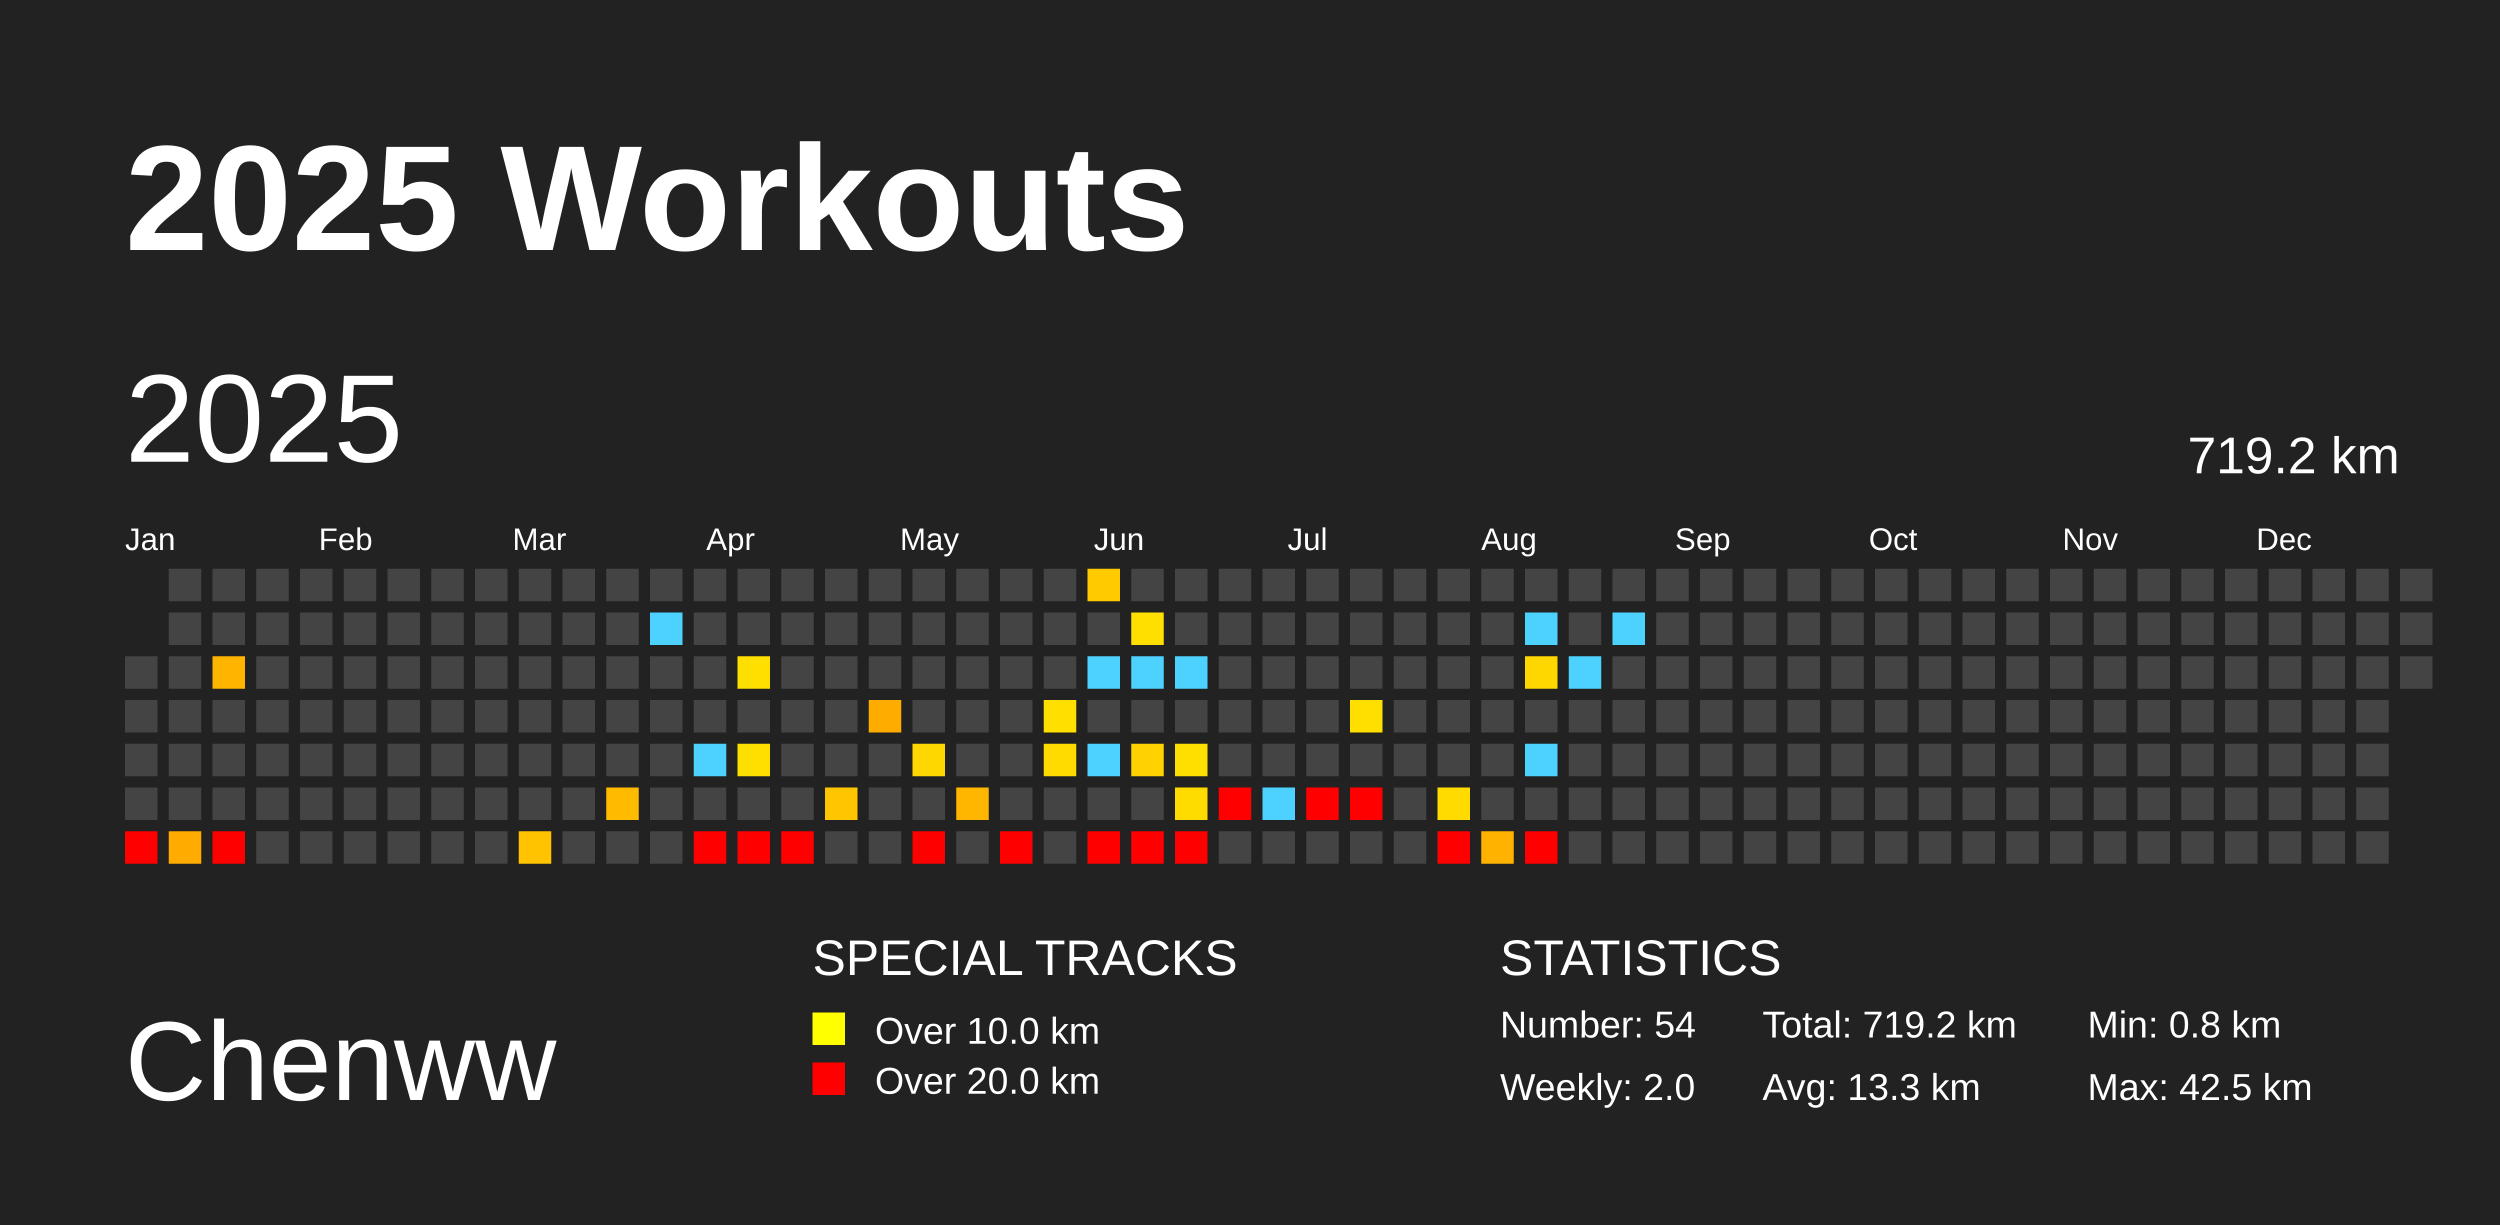
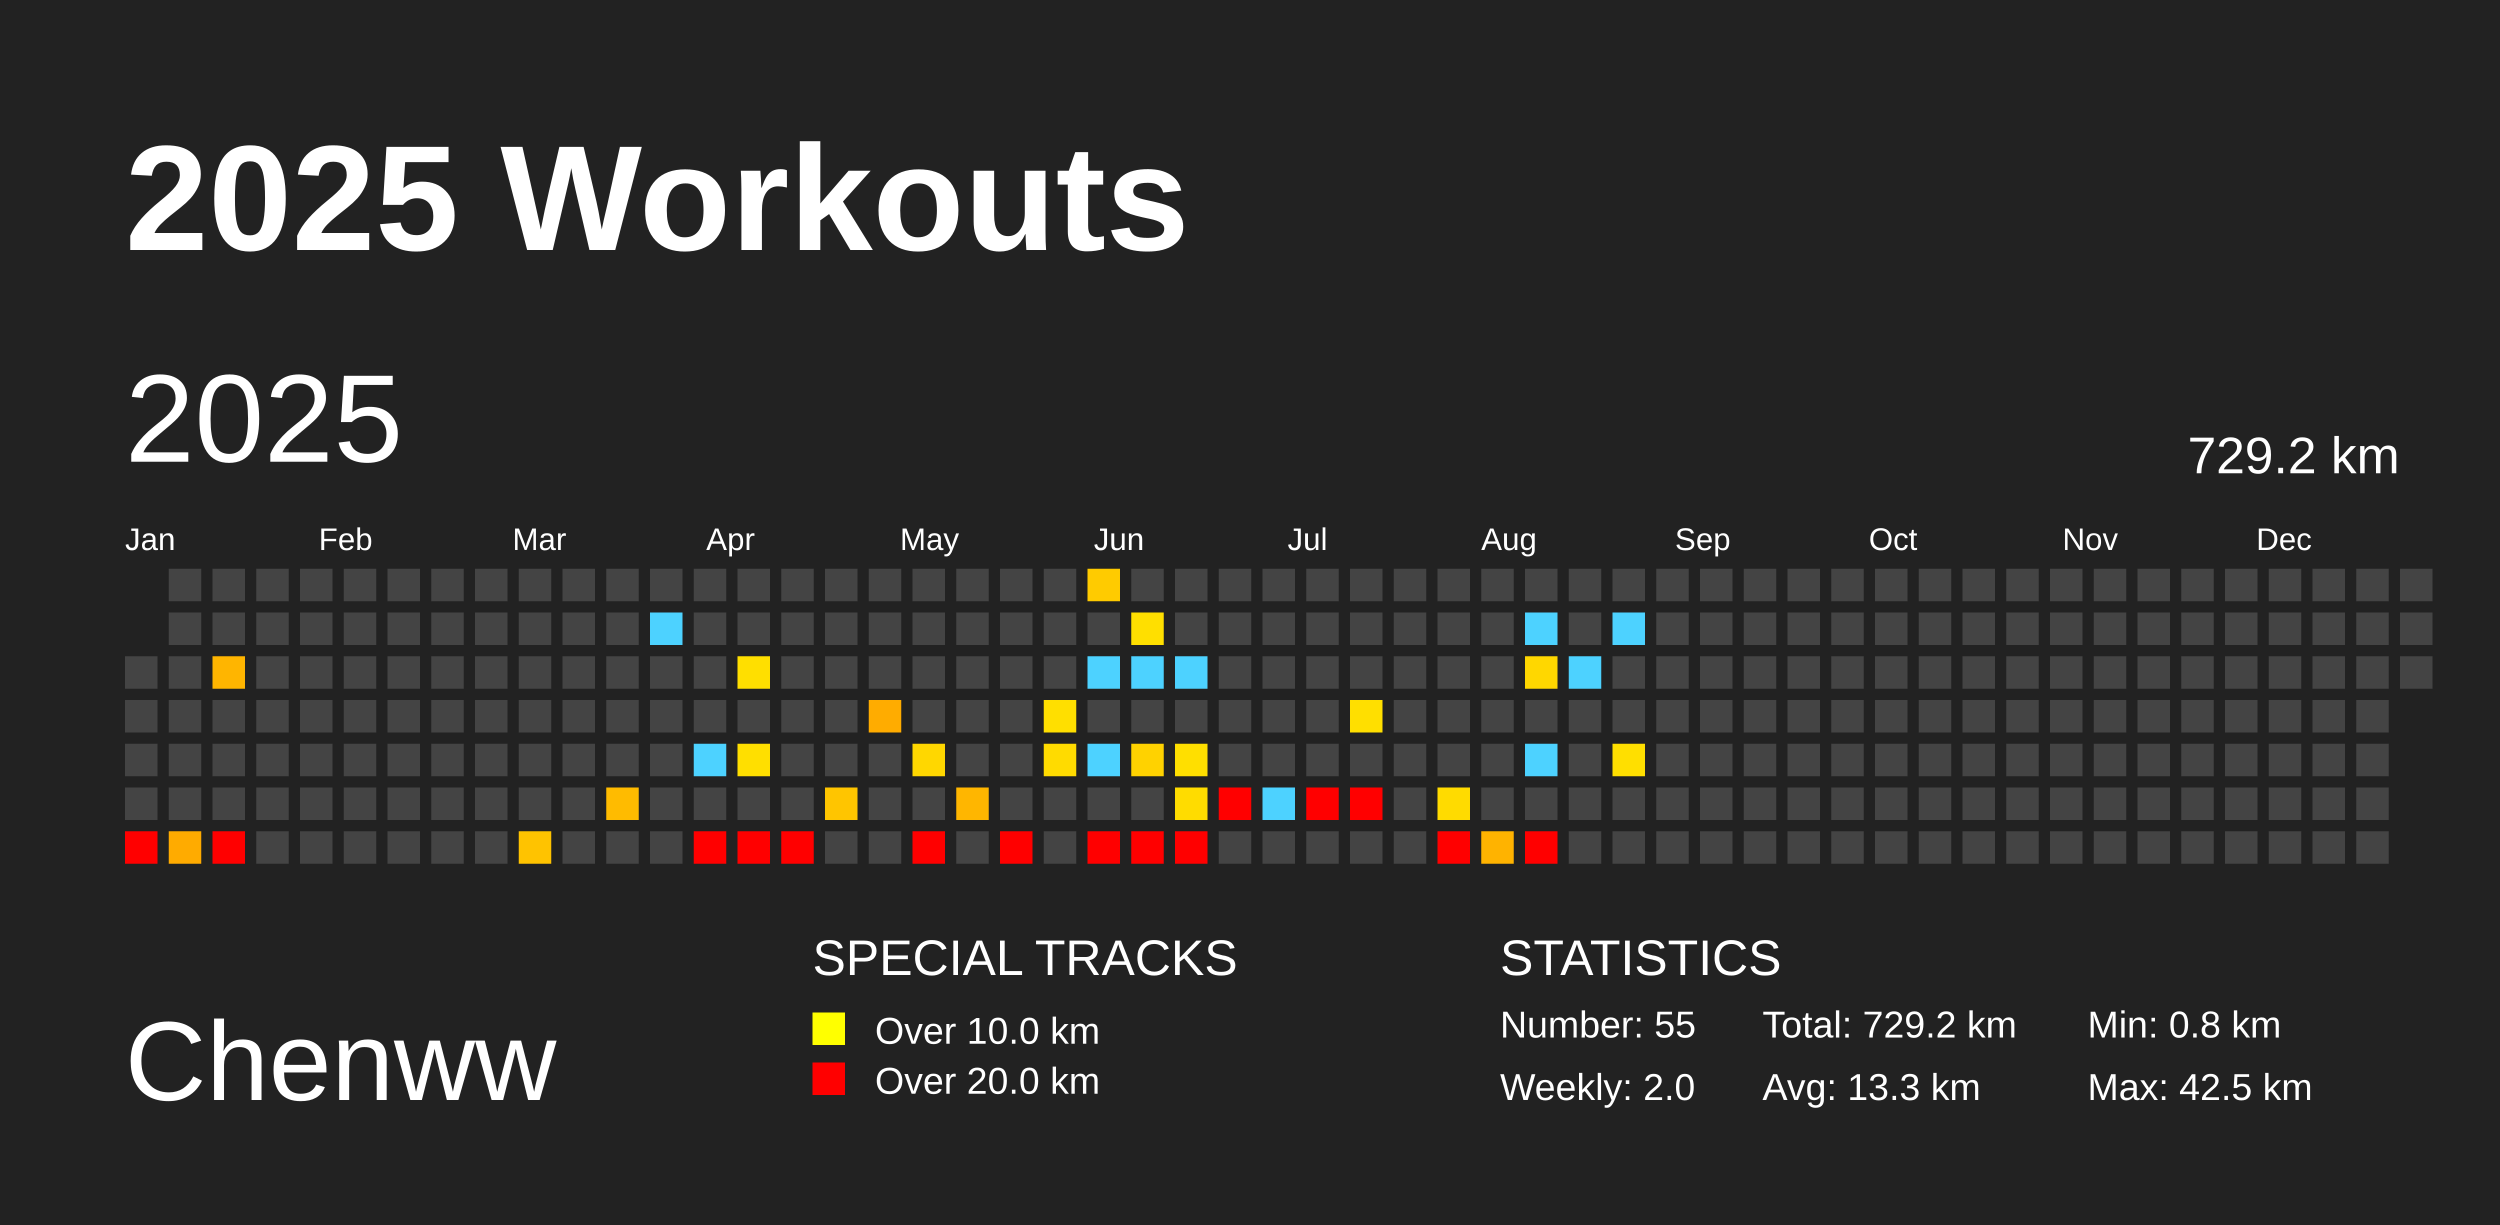
<svg xmlns="http://www.w3.org/2000/svg" baseProfile="full" height="98mm" version="1.1" viewBox="0,0,200,98" width="200mm">
  <defs />
  <rect fill="#222222" height="98" width="200" x="0" y="0" />
  <text fill="#FFFFFF" style="font-size:12px; font-family:Arial; font-weight:bold;" x="10" y="20">2025 Workouts</text>
  <text fill="#FFFFFF" style="font-size:9px; font-family:Arial" x="10" y="88">Chenww</text>
  <text fill="#FFFFFF" style="font-size:4px; font-family:Arial" x="65" y="78">SPECIAL TRACKS</text>
  <rect fill="yellow" height="2.6" width="2.6" x="65" y="81" />
  <text fill="#FFFFFF" style="font-size:3px; font-family:Arial" x="70" y="83.5">Over 10.0 km</text>
  <rect fill="red" height="2.6" width="2.6" x="65" y="85" />
  <text fill="#FFFFFF" style="font-size:3px; font-family:Arial" x="70" y="87.5">Over 20.0 km</text>
  <text fill="#FFFFFF" style="font-size:4px; font-family:Arial" x="120" y="78">STATISTICS</text>
-   <text fill="#FFFFFF" style="font-size:3px; font-family:Arial" x="120" y="83">Number: 54</text>
+   <text fill="#FFFFFF" style="font-size:3px; font-family:Arial" x="120" y="83">Number: 55</text>
  <text fill="#FFFFFF" style="font-size:3px; font-family:Arial" x="120" y="88">Weekly: 2.0</text>
-   <text fill="#FFFFFF" style="font-size:3px; font-family:Arial" x="141" y="83">Total: 719.2 km</text>
+   <text fill="#FFFFFF" style="font-size:3px; font-family:Arial" x="141" y="83">Total: 729.2 km</text>
  <text fill="#FFFFFF" style="font-size:3px; font-family:Arial" x="141" y="88">Avg: 13.3 km</text>
  <text fill="#FFFFFF" style="font-size:3px; font-family:Arial" x="167" y="83">Min: 0.8 km</text>
  <text fill="#FFFFFF" style="font-size:3px; font-family:Arial" x="167" y="88">Max: 42.5 km</text>
  <text dominant-baseline="hanging" fill="#FFFFFF" style="font-size:10.0px; font-family:Arial;" x="10" y="30">2025</text>
-   <text dominant-baseline="hanging" fill="#FFFFFF" style="font-size:4.125px; font-family:Arial;" x="175" y="35">719.2 km</text>
+   <text dominant-baseline="hanging" fill="#FFFFFF" style="font-size:4.125px; font-family:Arial;" x="175" y="35">729.2 km</text>
  <text fill="#FFFFFF" style="font-size:2.5px; font-family:Arial" x="10.0" y="44">Jan</text>
  <text fill="#FFFFFF" style="font-size:2.5px; font-family:Arial" x="25.5" y="44">Feb</text>
  <text fill="#FFFFFF" style="font-size:2.5px; font-family:Arial" x="41.0" y="44">Mar</text>
  <text fill="#FFFFFF" style="font-size:2.5px; font-family:Arial" x="56.5" y="44">Apr</text>
  <text fill="#FFFFFF" style="font-size:2.5px; font-family:Arial" x="72.0" y="44">May</text>
  <text fill="#FFFFFF" style="font-size:2.5px; font-family:Arial" x="87.5" y="44">Jun</text>
  <text fill="#FFFFFF" style="font-size:2.5px; font-family:Arial" x="103.0" y="44">Jul</text>
  <text fill="#FFFFFF" style="font-size:2.5px; font-family:Arial" x="118.5" y="44">Aug</text>
  <text fill="#FFFFFF" style="font-size:2.5px; font-family:Arial" x="134.0" y="44">Sep</text>
  <text fill="#FFFFFF" style="font-size:2.5px; font-family:Arial" x="149.5" y="44">Oct</text>
  <text fill="#FFFFFF" style="font-size:2.5px; font-family:Arial" x="165.0" y="44">Nov</text>
  <text fill="#FFFFFF" style="font-size:2.5px; font-family:Arial" x="180.5" y="44">Dec</text>
  <rect fill="#444444" height="2.6" width="2.6" x="10.0" y="52.5" />
  <rect fill="#444444" height="2.6" width="2.6" x="10.0" y="56.0" />
  <rect fill="#444444" height="2.6" width="2.6" x="10.0" y="59.5" />
  <rect fill="#444444" height="2.6" width="2.6" x="10.0" y="63.0" />
  <rect fill="red" height="2.6" width="2.6" x="10.0" y="66.5" />
  <rect fill="#444444" height="2.6" width="2.6" x="13.5" y="45.5" />
  <rect fill="#444444" height="2.6" width="2.6" x="13.5" y="49.0" />
  <rect fill="#444444" height="2.6" width="2.6" x="13.5" y="52.5" />
  <rect fill="#444444" height="2.6" width="2.6" x="13.5" y="56.0" />
  <rect fill="#444444" height="2.6" width="2.6" x="13.5" y="59.5" />
  <rect fill="#444444" height="2.6" width="2.6" x="13.5" y="63.0" />
  <rect fill="#ffab00" height="2.6" width="2.6" x="13.5" y="66.5" />
  <rect fill="#444444" height="2.6" width="2.6" x="17.0" y="45.5" />
  <rect fill="#444444" height="2.6" width="2.6" x="17.0" y="49.0" />
  <rect fill="#ffb500" height="2.6" width="2.6" x="17.0" y="52.5" />
  <rect fill="#444444" height="2.6" width="2.6" x="17.0" y="56.0" />
  <rect fill="#444444" height="2.6" width="2.6" x="17.0" y="59.5" />
  <rect fill="#444444" height="2.6" width="2.6" x="17.0" y="63.0" />
  <rect fill="red" height="2.6" width="2.6" x="17.0" y="66.5" />
  <rect fill="#444444" height="2.6" width="2.6" x="20.5" y="45.5" />
  <rect fill="#444444" height="2.6" width="2.6" x="20.5" y="49.0" />
  <rect fill="#444444" height="2.6" width="2.6" x="20.5" y="52.5" />
  <rect fill="#444444" height="2.6" width="2.6" x="20.5" y="56.0" />
  <rect fill="#444444" height="2.6" width="2.6" x="20.5" y="59.5" />
  <rect fill="#444444" height="2.6" width="2.6" x="20.5" y="63.0" />
  <rect fill="#444444" height="2.6" width="2.6" x="20.5" y="66.5" />
  <rect fill="#444444" height="2.6" width="2.6" x="24.0" y="45.5" />
  <rect fill="#444444" height="2.6" width="2.6" x="24.0" y="49.0" />
  <rect fill="#444444" height="2.6" width="2.6" x="24.0" y="52.5" />
  <rect fill="#444444" height="2.6" width="2.6" x="24.0" y="56.0" />
  <rect fill="#444444" height="2.6" width="2.6" x="24.0" y="59.5" />
  <rect fill="#444444" height="2.6" width="2.6" x="24.0" y="63.0" />
  <rect fill="#444444" height="2.6" width="2.6" x="24.0" y="66.5" />
  <rect fill="#444444" height="2.6" width="2.6" x="27.5" y="45.5" />
  <rect fill="#444444" height="2.6" width="2.6" x="27.5" y="49.0" />
  <rect fill="#444444" height="2.6" width="2.6" x="27.5" y="52.5" />
  <rect fill="#444444" height="2.6" width="2.6" x="27.5" y="56.0" />
  <rect fill="#444444" height="2.6" width="2.6" x="27.5" y="59.5" />
  <rect fill="#444444" height="2.6" width="2.6" x="27.5" y="63.0" />
  <rect fill="#444444" height="2.6" width="2.6" x="27.5" y="66.5" />
  <rect fill="#444444" height="2.6" width="2.6" x="31.0" y="45.5" />
  <rect fill="#444444" height="2.6" width="2.6" x="31.0" y="49.0" />
  <rect fill="#444444" height="2.6" width="2.6" x="31.0" y="52.5" />
  <rect fill="#444444" height="2.6" width="2.6" x="31.0" y="56.0" />
  <rect fill="#444444" height="2.6" width="2.6" x="31.0" y="59.5" />
  <rect fill="#444444" height="2.6" width="2.6" x="31.0" y="63.0" />
  <rect fill="#444444" height="2.6" width="2.6" x="31.0" y="66.5" />
  <rect fill="#444444" height="2.6" width="2.6" x="34.5" y="45.5" />
  <rect fill="#444444" height="2.6" width="2.6" x="34.5" y="49.0" />
  <rect fill="#444444" height="2.6" width="2.6" x="34.5" y="52.5" />
  <rect fill="#444444" height="2.6" width="2.6" x="34.5" y="56.0" />
  <rect fill="#444444" height="2.6" width="2.6" x="34.5" y="59.5" />
  <rect fill="#444444" height="2.6" width="2.6" x="34.5" y="63.0" />
  <rect fill="#444444" height="2.6" width="2.6" x="34.5" y="66.5" />
  <rect fill="#444444" height="2.6" width="2.6" x="38.0" y="45.5" />
  <rect fill="#444444" height="2.6" width="2.6" x="38.0" y="49.0" />
  <rect fill="#444444" height="2.6" width="2.6" x="38.0" y="52.5" />
  <rect fill="#444444" height="2.6" width="2.6" x="38.0" y="56.0" />
  <rect fill="#444444" height="2.6" width="2.6" x="38.0" y="59.5" />
  <rect fill="#444444" height="2.6" width="2.6" x="38.0" y="63.0" />
  <rect fill="#444444" height="2.6" width="2.6" x="38.0" y="66.5" />
  <rect fill="#444444" height="2.6" width="2.6" x="41.5" y="45.5" />
  <rect fill="#444444" height="2.6" width="2.6" x="41.5" y="49.0" />
  <rect fill="#444444" height="2.6" width="2.6" x="41.5" y="52.5" />
  <rect fill="#444444" height="2.6" width="2.6" x="41.5" y="56.0" />
  <rect fill="#444444" height="2.6" width="2.6" x="41.5" y="59.5" />
  <rect fill="#444444" height="2.6" width="2.6" x="41.5" y="63.0" />
  <rect fill="#ffc300" height="2.6" width="2.6" x="41.5" y="66.5" />
  <rect fill="#444444" height="2.6" width="2.6" x="45.0" y="45.5" />
  <rect fill="#444444" height="2.6" width="2.6" x="45.0" y="49.0" />
  <rect fill="#444444" height="2.6" width="2.6" x="45.0" y="52.5" />
  <rect fill="#444444" height="2.6" width="2.6" x="45.0" y="56.0" />
  <rect fill="#444444" height="2.6" width="2.6" x="45.0" y="59.5" />
  <rect fill="#444444" height="2.6" width="2.6" x="45.0" y="63.0" />
  <rect fill="#444444" height="2.6" width="2.6" x="45.0" y="66.5" />
  <rect fill="#444444" height="2.6" width="2.6" x="48.5" y="45.5" />
  <rect fill="#444444" height="2.6" width="2.6" x="48.5" y="49.0" />
  <rect fill="#444444" height="2.6" width="2.6" x="48.5" y="52.5" />
  <rect fill="#444444" height="2.6" width="2.6" x="48.5" y="56.0" />
  <rect fill="#444444" height="2.6" width="2.6" x="48.5" y="59.5" />
  <rect fill="#ffbb00" height="2.6" width="2.6" x="48.5" y="63.0" />
  <rect fill="#444444" height="2.6" width="2.6" x="48.5" y="66.5" />
  <rect fill="#444444" height="2.6" width="2.6" x="52.0" y="45.5" />
  <rect fill="#4dd2ff" height="2.6" width="2.6" x="52.0" y="49.0" />
  <rect fill="#444444" height="2.6" width="2.6" x="52.0" y="52.5" />
  <rect fill="#444444" height="2.6" width="2.6" x="52.0" y="56.0" />
  <rect fill="#444444" height="2.6" width="2.6" x="52.0" y="59.5" />
  <rect fill="#444444" height="2.6" width="2.6" x="52.0" y="63.0" />
  <rect fill="#444444" height="2.6" width="2.6" x="52.0" y="66.5" />
  <rect fill="#444444" height="2.6" width="2.6" x="55.5" y="45.5" />
  <rect fill="#444444" height="2.6" width="2.6" x="55.5" y="49.0" />
  <rect fill="#444444" height="2.6" width="2.6" x="55.5" y="52.5" />
  <rect fill="#444444" height="2.6" width="2.6" x="55.5" y="56.0" />
  <rect fill="#4dd2ff" height="2.6" width="2.6" x="55.5" y="59.5" />
  <rect fill="#444444" height="2.6" width="2.6" x="55.5" y="63.0" />
  <rect fill="red" height="2.6" width="2.6" x="55.5" y="66.5" />
  <rect fill="#444444" height="2.6" width="2.6" x="59.0" y="45.5" />
  <rect fill="#444444" height="2.6" width="2.6" x="59.0" y="49.0" />
  <rect fill="#ffdf00" height="2.6" width="2.6" x="59.0" y="52.5" />
  <rect fill="#444444" height="2.6" width="2.6" x="59.0" y="56.0" />
  <rect fill="#ffdf00" height="2.6" width="2.6" x="59.0" y="59.5" />
  <rect fill="#444444" height="2.6" width="2.6" x="59.0" y="63.0" />
  <rect fill="red" height="2.6" width="2.6" x="59.0" y="66.5" />
  <rect fill="#444444" height="2.6" width="2.6" x="62.5" y="45.5" />
  <rect fill="#444444" height="2.6" width="2.6" x="62.5" y="49.0" />
  <rect fill="#444444" height="2.6" width="2.6" x="62.5" y="52.5" />
  <rect fill="#444444" height="2.6" width="2.6" x="62.5" y="56.0" />
  <rect fill="#444444" height="2.6" width="2.6" x="62.5" y="59.5" />
  <rect fill="#444444" height="2.6" width="2.6" x="62.5" y="63.0" />
  <rect fill="red" height="2.6" width="2.6" x="62.5" y="66.5" />
  <rect fill="#444444" height="2.6" width="2.6" x="66.0" y="45.5" />
  <rect fill="#444444" height="2.6" width="2.6" x="66.0" y="49.0" />
  <rect fill="#444444" height="2.6" width="2.6" x="66.0" y="52.5" />
  <rect fill="#444444" height="2.6" width="2.6" x="66.0" y="56.0" />
  <rect fill="#444444" height="2.6" width="2.6" x="66.0" y="59.5" />
  <rect fill="#ffc500" height="2.6" width="2.6" x="66.0" y="63.0" />
  <rect fill="#444444" height="2.6" width="2.6" x="66.0" y="66.5" />
  <rect fill="#444444" height="2.6" width="2.6" x="69.5" y="45.5" />
  <rect fill="#444444" height="2.6" width="2.6" x="69.5" y="49.0" />
  <rect fill="#444444" height="2.6" width="2.6" x="69.5" y="52.5" />
  <rect fill="#ffac00" height="2.6" width="2.6" x="69.5" y="56.0" />
  <rect fill="#444444" height="2.6" width="2.6" x="69.5" y="59.5" />
  <rect fill="#444444" height="2.6" width="2.6" x="69.5" y="63.0" />
  <rect fill="#444444" height="2.6" width="2.6" x="69.5" y="66.5" />
  <rect fill="#444444" height="2.6" width="2.6" x="73.0" y="45.5" />
  <rect fill="#444444" height="2.6" width="2.6" x="73.0" y="49.0" />
  <rect fill="#444444" height="2.6" width="2.6" x="73.0" y="52.5" />
  <rect fill="#444444" height="2.6" width="2.6" x="73.0" y="56.0" />
  <rect fill="#ffd700" height="2.6" width="2.6" x="73.0" y="59.5" />
  <rect fill="#444444" height="2.6" width="2.6" x="73.0" y="63.0" />
  <rect fill="red" height="2.6" width="2.6" x="73.0" y="66.5" />
  <rect fill="#444444" height="2.6" width="2.6" x="76.5" y="45.5" />
  <rect fill="#444444" height="2.6" width="2.6" x="76.5" y="49.0" />
  <rect fill="#444444" height="2.6" width="2.6" x="76.5" y="52.5" />
  <rect fill="#444444" height="2.6" width="2.6" x="76.5" y="56.0" />
  <rect fill="#444444" height="2.6" width="2.6" x="76.5" y="59.5" />
  <rect fill="#ffb600" height="2.6" width="2.6" x="76.5" y="63.0" />
  <rect fill="#444444" height="2.6" width="2.6" x="76.5" y="66.5" />
  <rect fill="#444444" height="2.6" width="2.6" x="80.0" y="45.5" />
  <rect fill="#444444" height="2.6" width="2.6" x="80.0" y="49.0" />
  <rect fill="#444444" height="2.6" width="2.6" x="80.0" y="52.5" />
  <rect fill="#444444" height="2.6" width="2.6" x="80.0" y="56.0" />
  <rect fill="#444444" height="2.6" width="2.6" x="80.0" y="59.5" />
  <rect fill="#444444" height="2.6" width="2.6" x="80.0" y="63.0" />
  <rect fill="red" height="2.6" width="2.6" x="80.0" y="66.5" />
  <rect fill="#444444" height="2.6" width="2.6" x="83.5" y="45.5" />
  <rect fill="#444444" height="2.6" width="2.6" x="83.5" y="49.0" />
  <rect fill="#444444" height="2.6" width="2.6" x="83.5" y="52.5" />
  <rect fill="#ffdf00" height="2.6" width="2.6" x="83.5" y="56.0" />
  <rect fill="#ffdb00" height="2.6" width="2.6" x="83.5" y="59.5" />
  <rect fill="#444444" height="2.6" width="2.6" x="83.5" y="63.0" />
  <rect fill="#444444" height="2.6" width="2.6" x="83.5" y="66.5" />
  <rect fill="#ffcb00" height="2.6" width="2.6" x="87.0" y="45.5" />
  <rect fill="#444444" height="2.6" width="2.6" x="87.0" y="49.0" />
  <rect fill="#4dd2ff" height="2.6" width="2.6" x="87.0" y="52.5" />
  <rect fill="#444444" height="2.6" width="2.6" x="87.0" y="56.0" />
  <rect fill="#4dd2ff" height="2.6" width="2.6" x="87.0" y="59.5" />
  <rect fill="#444444" height="2.6" width="2.6" x="87.0" y="63.0" />
  <rect fill="red" height="2.6" width="2.6" x="87.0" y="66.5" />
  <rect fill="#444444" height="2.6" width="2.6" x="90.5" y="45.5" />
  <rect fill="#ffdf00" height="2.6" width="2.6" x="90.5" y="49.0" />
  <rect fill="#4dd2ff" height="2.6" width="2.6" x="90.5" y="52.5" />
  <rect fill="#444444" height="2.6" width="2.6" x="90.5" y="56.0" />
  <rect fill="#ffd200" height="2.6" width="2.6" x="90.5" y="59.5" />
  <rect fill="#444444" height="2.6" width="2.6" x="90.5" y="63.0" />
  <rect fill="red" height="2.6" width="2.6" x="90.5" y="66.5" />
  <rect fill="#444444" height="2.6" width="2.6" x="94.0" y="45.5" />
  <rect fill="#444444" height="2.6" width="2.6" x="94.0" y="49.0" />
  <rect fill="#4dd2ff" height="2.6" width="2.6" x="94.0" y="52.5" />
  <rect fill="#444444" height="2.6" width="2.6" x="94.0" y="56.0" />
  <rect fill="#ffdf00" height="2.6" width="2.6" x="94.0" y="59.5" />
  <rect fill="#ffdc00" height="2.6" width="2.6" x="94.0" y="63.0" />
  <rect fill="red" height="2.6" width="2.6" x="94.0" y="66.5" />
  <rect fill="#444444" height="2.6" width="2.6" x="97.5" y="45.5" />
  <rect fill="#444444" height="2.6" width="2.6" x="97.5" y="49.0" />
  <rect fill="#444444" height="2.6" width="2.6" x="97.5" y="52.5" />
  <rect fill="#444444" height="2.6" width="2.6" x="97.5" y="56.0" />
  <rect fill="#444444" height="2.6" width="2.6" x="97.5" y="59.5" />
  <rect fill="red" height="2.6" width="2.6" x="97.5" y="63.0" />
  <rect fill="#444444" height="2.6" width="2.6" x="97.5" y="66.5" />
  <rect fill="#444444" height="2.6" width="2.6" x="101.0" y="45.5" />
  <rect fill="#444444" height="2.6" width="2.6" x="101.0" y="49.0" />
  <rect fill="#444444" height="2.6" width="2.6" x="101.0" y="52.5" />
  <rect fill="#444444" height="2.6" width="2.6" x="101.0" y="56.0" />
  <rect fill="#444444" height="2.6" width="2.6" x="101.0" y="59.5" />
  <rect fill="#4dd2ff" height="2.6" width="2.6" x="101.0" y="63.0" />
  <rect fill="#444444" height="2.6" width="2.6" x="101.0" y="66.5" />
  <rect fill="#444444" height="2.6" width="2.6" x="104.5" y="45.5" />
  <rect fill="#444444" height="2.6" width="2.6" x="104.5" y="49.0" />
  <rect fill="#444444" height="2.6" width="2.6" x="104.5" y="52.5" />
  <rect fill="#444444" height="2.6" width="2.6" x="104.5" y="56.0" />
  <rect fill="#444444" height="2.6" width="2.6" x="104.5" y="59.5" />
  <rect fill="red" height="2.6" width="2.6" x="104.5" y="63.0" />
  <rect fill="#444444" height="2.6" width="2.6" x="104.5" y="66.5" />
  <rect fill="#444444" height="2.6" width="2.6" x="108.0" y="45.5" />
  <rect fill="#444444" height="2.6" width="2.6" x="108.0" y="49.0" />
  <rect fill="#444444" height="2.6" width="2.6" x="108.0" y="52.5" />
  <rect fill="#ffdf00" height="2.6" width="2.6" x="108.0" y="56.0" />
  <rect fill="#444444" height="2.6" width="2.6" x="108.0" y="59.5" />
  <rect fill="red" height="2.6" width="2.6" x="108.0" y="63.0" />
  <rect fill="#444444" height="2.6" width="2.6" x="108.0" y="66.5" />
  <rect fill="#444444" height="2.6" width="2.6" x="111.5" y="45.5" />
  <rect fill="#444444" height="2.6" width="2.6" x="111.5" y="49.0" />
  <rect fill="#444444" height="2.6" width="2.6" x="111.5" y="52.5" />
  <rect fill="#444444" height="2.6" width="2.6" x="111.5" y="56.0" />
  <rect fill="#444444" height="2.6" width="2.6" x="111.5" y="59.5" />
  <rect fill="#444444" height="2.6" width="2.6" x="111.5" y="63.0" />
  <rect fill="#444444" height="2.6" width="2.6" x="111.5" y="66.5" />
  <rect fill="#444444" height="2.6" width="2.6" x="115.0" y="45.5" />
  <rect fill="#444444" height="2.6" width="2.6" x="115.0" y="49.0" />
  <rect fill="#444444" height="2.6" width="2.6" x="115.0" y="52.5" />
  <rect fill="#444444" height="2.6" width="2.6" x="115.0" y="56.0" />
  <rect fill="#444444" height="2.6" width="2.6" x="115.0" y="59.5" />
  <rect fill="#ffdb00" height="2.6" width="2.6" x="115.0" y="63.0" />
  <rect fill="red" height="2.6" width="2.6" x="115.0" y="66.5" />
  <rect fill="#444444" height="2.6" width="2.6" x="118.5" y="45.5" />
  <rect fill="#444444" height="2.6" width="2.6" x="118.5" y="49.0" />
  <rect fill="#444444" height="2.6" width="2.6" x="118.5" y="52.5" />
  <rect fill="#444444" height="2.6" width="2.6" x="118.5" y="56.0" />
  <rect fill="#444444" height="2.6" width="2.6" x="118.5" y="59.5" />
  <rect fill="#444444" height="2.6" width="2.6" x="118.5" y="63.0" />
  <rect fill="#ffb300" height="2.6" width="2.6" x="118.5" y="66.5" />
  <rect fill="#444444" height="2.6" width="2.6" x="122.0" y="45.5" />
  <rect fill="#4dd2ff" height="2.6" width="2.6" x="122.0" y="49.0" />
  <rect fill="#ffd700" height="2.6" width="2.6" x="122.0" y="52.5" />
  <rect fill="#444444" height="2.6" width="2.6" x="122.0" y="56.0" />
  <rect fill="#4dd2ff" height="2.6" width="2.6" x="122.0" y="59.5" />
  <rect fill="#444444" height="2.6" width="2.6" x="122.0" y="63.0" />
  <rect fill="red" height="2.6" width="2.6" x="122.0" y="66.5" />
  <rect fill="#444444" height="2.6" width="2.6" x="125.5" y="45.5" />
  <rect fill="#444444" height="2.6" width="2.6" x="125.5" y="49.0" />
  <rect fill="#4dd2ff" height="2.6" width="2.6" x="125.5" y="52.5" />
  <rect fill="#444444" height="2.6" width="2.6" x="125.5" y="56.0" />
  <rect fill="#444444" height="2.6" width="2.6" x="125.5" y="59.5" />
  <rect fill="#444444" height="2.6" width="2.6" x="125.5" y="63.0" />
  <rect fill="#444444" height="2.6" width="2.6" x="125.5" y="66.5" />
  <rect fill="#444444" height="2.6" width="2.6" x="129.0" y="45.5" />
  <rect fill="#4dd2ff" height="2.6" width="2.6" x="129.0" y="49.0" />
  <rect fill="#444444" height="2.6" width="2.6" x="129.0" y="52.5" />
  <rect fill="#444444" height="2.6" width="2.6" x="129.0" y="56.0" />
-   <rect fill="#444444" height="2.6" width="2.6" x="129.0" y="59.5" />
+   <rect fill="#ffdf00" height="2.6" width="2.6" x="129.0" y="59.5" />
  <rect fill="#444444" height="2.6" width="2.6" x="129.0" y="63.0" />
  <rect fill="#444444" height="2.6" width="2.6" x="129.0" y="66.5" />
  <rect fill="#444444" height="2.6" width="2.6" x="132.5" y="45.5" />
  <rect fill="#444444" height="2.6" width="2.6" x="132.5" y="49.0" />
  <rect fill="#444444" height="2.6" width="2.6" x="132.5" y="52.5" />
  <rect fill="#444444" height="2.6" width="2.6" x="132.5" y="56.0" />
  <rect fill="#444444" height="2.6" width="2.6" x="132.5" y="59.5" />
  <rect fill="#444444" height="2.6" width="2.6" x="132.5" y="63.0" />
  <rect fill="#444444" height="2.6" width="2.6" x="132.5" y="66.5" />
  <rect fill="#444444" height="2.6" width="2.6" x="136.0" y="45.5" />
  <rect fill="#444444" height="2.6" width="2.6" x="136.0" y="49.0" />
  <rect fill="#444444" height="2.6" width="2.6" x="136.0" y="52.5" />
  <rect fill="#444444" height="2.6" width="2.6" x="136.0" y="56.0" />
  <rect fill="#444444" height="2.6" width="2.6" x="136.0" y="59.5" />
  <rect fill="#444444" height="2.6" width="2.6" x="136.0" y="63.0" />
  <rect fill="#444444" height="2.6" width="2.6" x="136.0" y="66.5" />
  <rect fill="#444444" height="2.6" width="2.6" x="139.5" y="45.5" />
  <rect fill="#444444" height="2.6" width="2.6" x="139.5" y="49.0" />
  <rect fill="#444444" height="2.6" width="2.6" x="139.5" y="52.5" />
  <rect fill="#444444" height="2.6" width="2.6" x="139.5" y="56.0" />
  <rect fill="#444444" height="2.6" width="2.6" x="139.5" y="59.5" />
  <rect fill="#444444" height="2.6" width="2.6" x="139.5" y="63.0" />
  <rect fill="#444444" height="2.6" width="2.6" x="139.5" y="66.5" />
  <rect fill="#444444" height="2.6" width="2.6" x="143.0" y="45.5" />
  <rect fill="#444444" height="2.6" width="2.6" x="143.0" y="49.0" />
  <rect fill="#444444" height="2.6" width="2.6" x="143.0" y="52.5" />
  <rect fill="#444444" height="2.6" width="2.6" x="143.0" y="56.0" />
  <rect fill="#444444" height="2.6" width="2.6" x="143.0" y="59.5" />
  <rect fill="#444444" height="2.6" width="2.6" x="143.0" y="63.0" />
  <rect fill="#444444" height="2.6" width="2.6" x="143.0" y="66.5" />
  <rect fill="#444444" height="2.6" width="2.6" x="146.5" y="45.5" />
  <rect fill="#444444" height="2.6" width="2.6" x="146.5" y="49.0" />
  <rect fill="#444444" height="2.6" width="2.6" x="146.5" y="52.5" />
  <rect fill="#444444" height="2.6" width="2.6" x="146.5" y="56.0" />
  <rect fill="#444444" height="2.6" width="2.6" x="146.5" y="59.5" />
  <rect fill="#444444" height="2.6" width="2.6" x="146.5" y="63.0" />
  <rect fill="#444444" height="2.6" width="2.6" x="146.5" y="66.5" />
  <rect fill="#444444" height="2.6" width="2.6" x="150.0" y="45.5" />
  <rect fill="#444444" height="2.6" width="2.6" x="150.0" y="49.0" />
  <rect fill="#444444" height="2.6" width="2.6" x="150.0" y="52.5" />
  <rect fill="#444444" height="2.6" width="2.6" x="150.0" y="56.0" />
  <rect fill="#444444" height="2.6" width="2.6" x="150.0" y="59.5" />
  <rect fill="#444444" height="2.6" width="2.6" x="150.0" y="63.0" />
  <rect fill="#444444" height="2.6" width="2.6" x="150.0" y="66.5" />
  <rect fill="#444444" height="2.6" width="2.6" x="153.5" y="45.5" />
  <rect fill="#444444" height="2.6" width="2.6" x="153.5" y="49.0" />
  <rect fill="#444444" height="2.6" width="2.6" x="153.5" y="52.5" />
  <rect fill="#444444" height="2.6" width="2.6" x="153.5" y="56.0" />
  <rect fill="#444444" height="2.6" width="2.6" x="153.5" y="59.5" />
  <rect fill="#444444" height="2.6" width="2.6" x="153.5" y="63.0" />
  <rect fill="#444444" height="2.6" width="2.6" x="153.5" y="66.5" />
  <rect fill="#444444" height="2.6" width="2.6" x="157.0" y="45.5" />
  <rect fill="#444444" height="2.6" width="2.6" x="157.0" y="49.0" />
  <rect fill="#444444" height="2.6" width="2.6" x="157.0" y="52.5" />
  <rect fill="#444444" height="2.6" width="2.6" x="157.0" y="56.0" />
  <rect fill="#444444" height="2.6" width="2.6" x="157.0" y="59.5" />
  <rect fill="#444444" height="2.6" width="2.6" x="157.0" y="63.0" />
  <rect fill="#444444" height="2.6" width="2.6" x="157.0" y="66.5" />
  <rect fill="#444444" height="2.6" width="2.6" x="160.5" y="45.5" />
  <rect fill="#444444" height="2.6" width="2.6" x="160.5" y="49.0" />
  <rect fill="#444444" height="2.6" width="2.6" x="160.5" y="52.5" />
  <rect fill="#444444" height="2.6" width="2.6" x="160.5" y="56.0" />
  <rect fill="#444444" height="2.6" width="2.6" x="160.5" y="59.5" />
  <rect fill="#444444" height="2.6" width="2.6" x="160.5" y="63.0" />
  <rect fill="#444444" height="2.6" width="2.6" x="160.5" y="66.5" />
  <rect fill="#444444" height="2.6" width="2.6" x="164.0" y="45.5" />
  <rect fill="#444444" height="2.6" width="2.6" x="164.0" y="49.0" />
  <rect fill="#444444" height="2.6" width="2.6" x="164.0" y="52.5" />
  <rect fill="#444444" height="2.6" width="2.6" x="164.0" y="56.0" />
  <rect fill="#444444" height="2.6" width="2.6" x="164.0" y="59.5" />
  <rect fill="#444444" height="2.6" width="2.6" x="164.0" y="63.0" />
  <rect fill="#444444" height="2.6" width="2.6" x="164.0" y="66.5" />
  <rect fill="#444444" height="2.6" width="2.6" x="167.5" y="45.5" />
  <rect fill="#444444" height="2.6" width="2.6" x="167.5" y="49.0" />
  <rect fill="#444444" height="2.6" width="2.6" x="167.5" y="52.5" />
  <rect fill="#444444" height="2.6" width="2.6" x="167.5" y="56.0" />
  <rect fill="#444444" height="2.6" width="2.6" x="167.5" y="59.5" />
  <rect fill="#444444" height="2.6" width="2.6" x="167.5" y="63.0" />
  <rect fill="#444444" height="2.6" width="2.6" x="167.5" y="66.5" />
  <rect fill="#444444" height="2.6" width="2.6" x="171.0" y="45.5" />
  <rect fill="#444444" height="2.6" width="2.6" x="171.0" y="49.0" />
  <rect fill="#444444" height="2.6" width="2.6" x="171.0" y="52.5" />
  <rect fill="#444444" height="2.6" width="2.6" x="171.0" y="56.0" />
  <rect fill="#444444" height="2.6" width="2.6" x="171.0" y="59.5" />
  <rect fill="#444444" height="2.6" width="2.6" x="171.0" y="63.0" />
  <rect fill="#444444" height="2.6" width="2.6" x="171.0" y="66.5" />
  <rect fill="#444444" height="2.6" width="2.6" x="174.5" y="45.5" />
  <rect fill="#444444" height="2.6" width="2.6" x="174.5" y="49.0" />
  <rect fill="#444444" height="2.6" width="2.6" x="174.5" y="52.5" />
  <rect fill="#444444" height="2.6" width="2.6" x="174.5" y="56.0" />
  <rect fill="#444444" height="2.6" width="2.6" x="174.5" y="59.5" />
  <rect fill="#444444" height="2.6" width="2.6" x="174.5" y="63.0" />
  <rect fill="#444444" height="2.6" width="2.6" x="174.5" y="66.5" />
  <rect fill="#444444" height="2.6" width="2.6" x="178.0" y="45.5" />
  <rect fill="#444444" height="2.6" width="2.6" x="178.0" y="49.0" />
  <rect fill="#444444" height="2.6" width="2.6" x="178.0" y="52.5" />
  <rect fill="#444444" height="2.6" width="2.6" x="178.0" y="56.0" />
  <rect fill="#444444" height="2.6" width="2.6" x="178.0" y="59.5" />
  <rect fill="#444444" height="2.6" width="2.6" x="178.0" y="63.0" />
  <rect fill="#444444" height="2.6" width="2.6" x="178.0" y="66.5" />
  <rect fill="#444444" height="2.6" width="2.6" x="181.5" y="45.5" />
  <rect fill="#444444" height="2.6" width="2.6" x="181.5" y="49.0" />
  <rect fill="#444444" height="2.6" width="2.6" x="181.5" y="52.5" />
  <rect fill="#444444" height="2.6" width="2.6" x="181.5" y="56.0" />
  <rect fill="#444444" height="2.6" width="2.6" x="181.5" y="59.5" />
  <rect fill="#444444" height="2.6" width="2.6" x="181.5" y="63.0" />
  <rect fill="#444444" height="2.6" width="2.6" x="181.5" y="66.5" />
  <rect fill="#444444" height="2.6" width="2.6" x="185.0" y="45.5" />
  <rect fill="#444444" height="2.6" width="2.6" x="185.0" y="49.0" />
  <rect fill="#444444" height="2.6" width="2.6" x="185.0" y="52.5" />
  <rect fill="#444444" height="2.6" width="2.6" x="185.0" y="56.0" />
  <rect fill="#444444" height="2.6" width="2.6" x="185.0" y="59.5" />
  <rect fill="#444444" height="2.6" width="2.6" x="185.0" y="63.0" />
  <rect fill="#444444" height="2.6" width="2.6" x="185.0" y="66.5" />
  <rect fill="#444444" height="2.6" width="2.6" x="188.5" y="45.5" />
  <rect fill="#444444" height="2.6" width="2.6" x="188.5" y="49.0" />
  <rect fill="#444444" height="2.6" width="2.6" x="188.5" y="52.5" />
  <rect fill="#444444" height="2.6" width="2.6" x="188.5" y="56.0" />
  <rect fill="#444444" height="2.6" width="2.6" x="188.5" y="59.5" />
  <rect fill="#444444" height="2.6" width="2.6" x="188.5" y="63.0" />
  <rect fill="#444444" height="2.6" width="2.6" x="188.5" y="66.5" />
  <rect fill="#444444" height="2.6" width="2.6" x="192.0" y="45.5" />
  <rect fill="#444444" height="2.6" width="2.6" x="192.0" y="49.0" />
  <rect fill="#444444" height="2.6" width="2.6" x="192.0" y="52.5" />
</svg>
